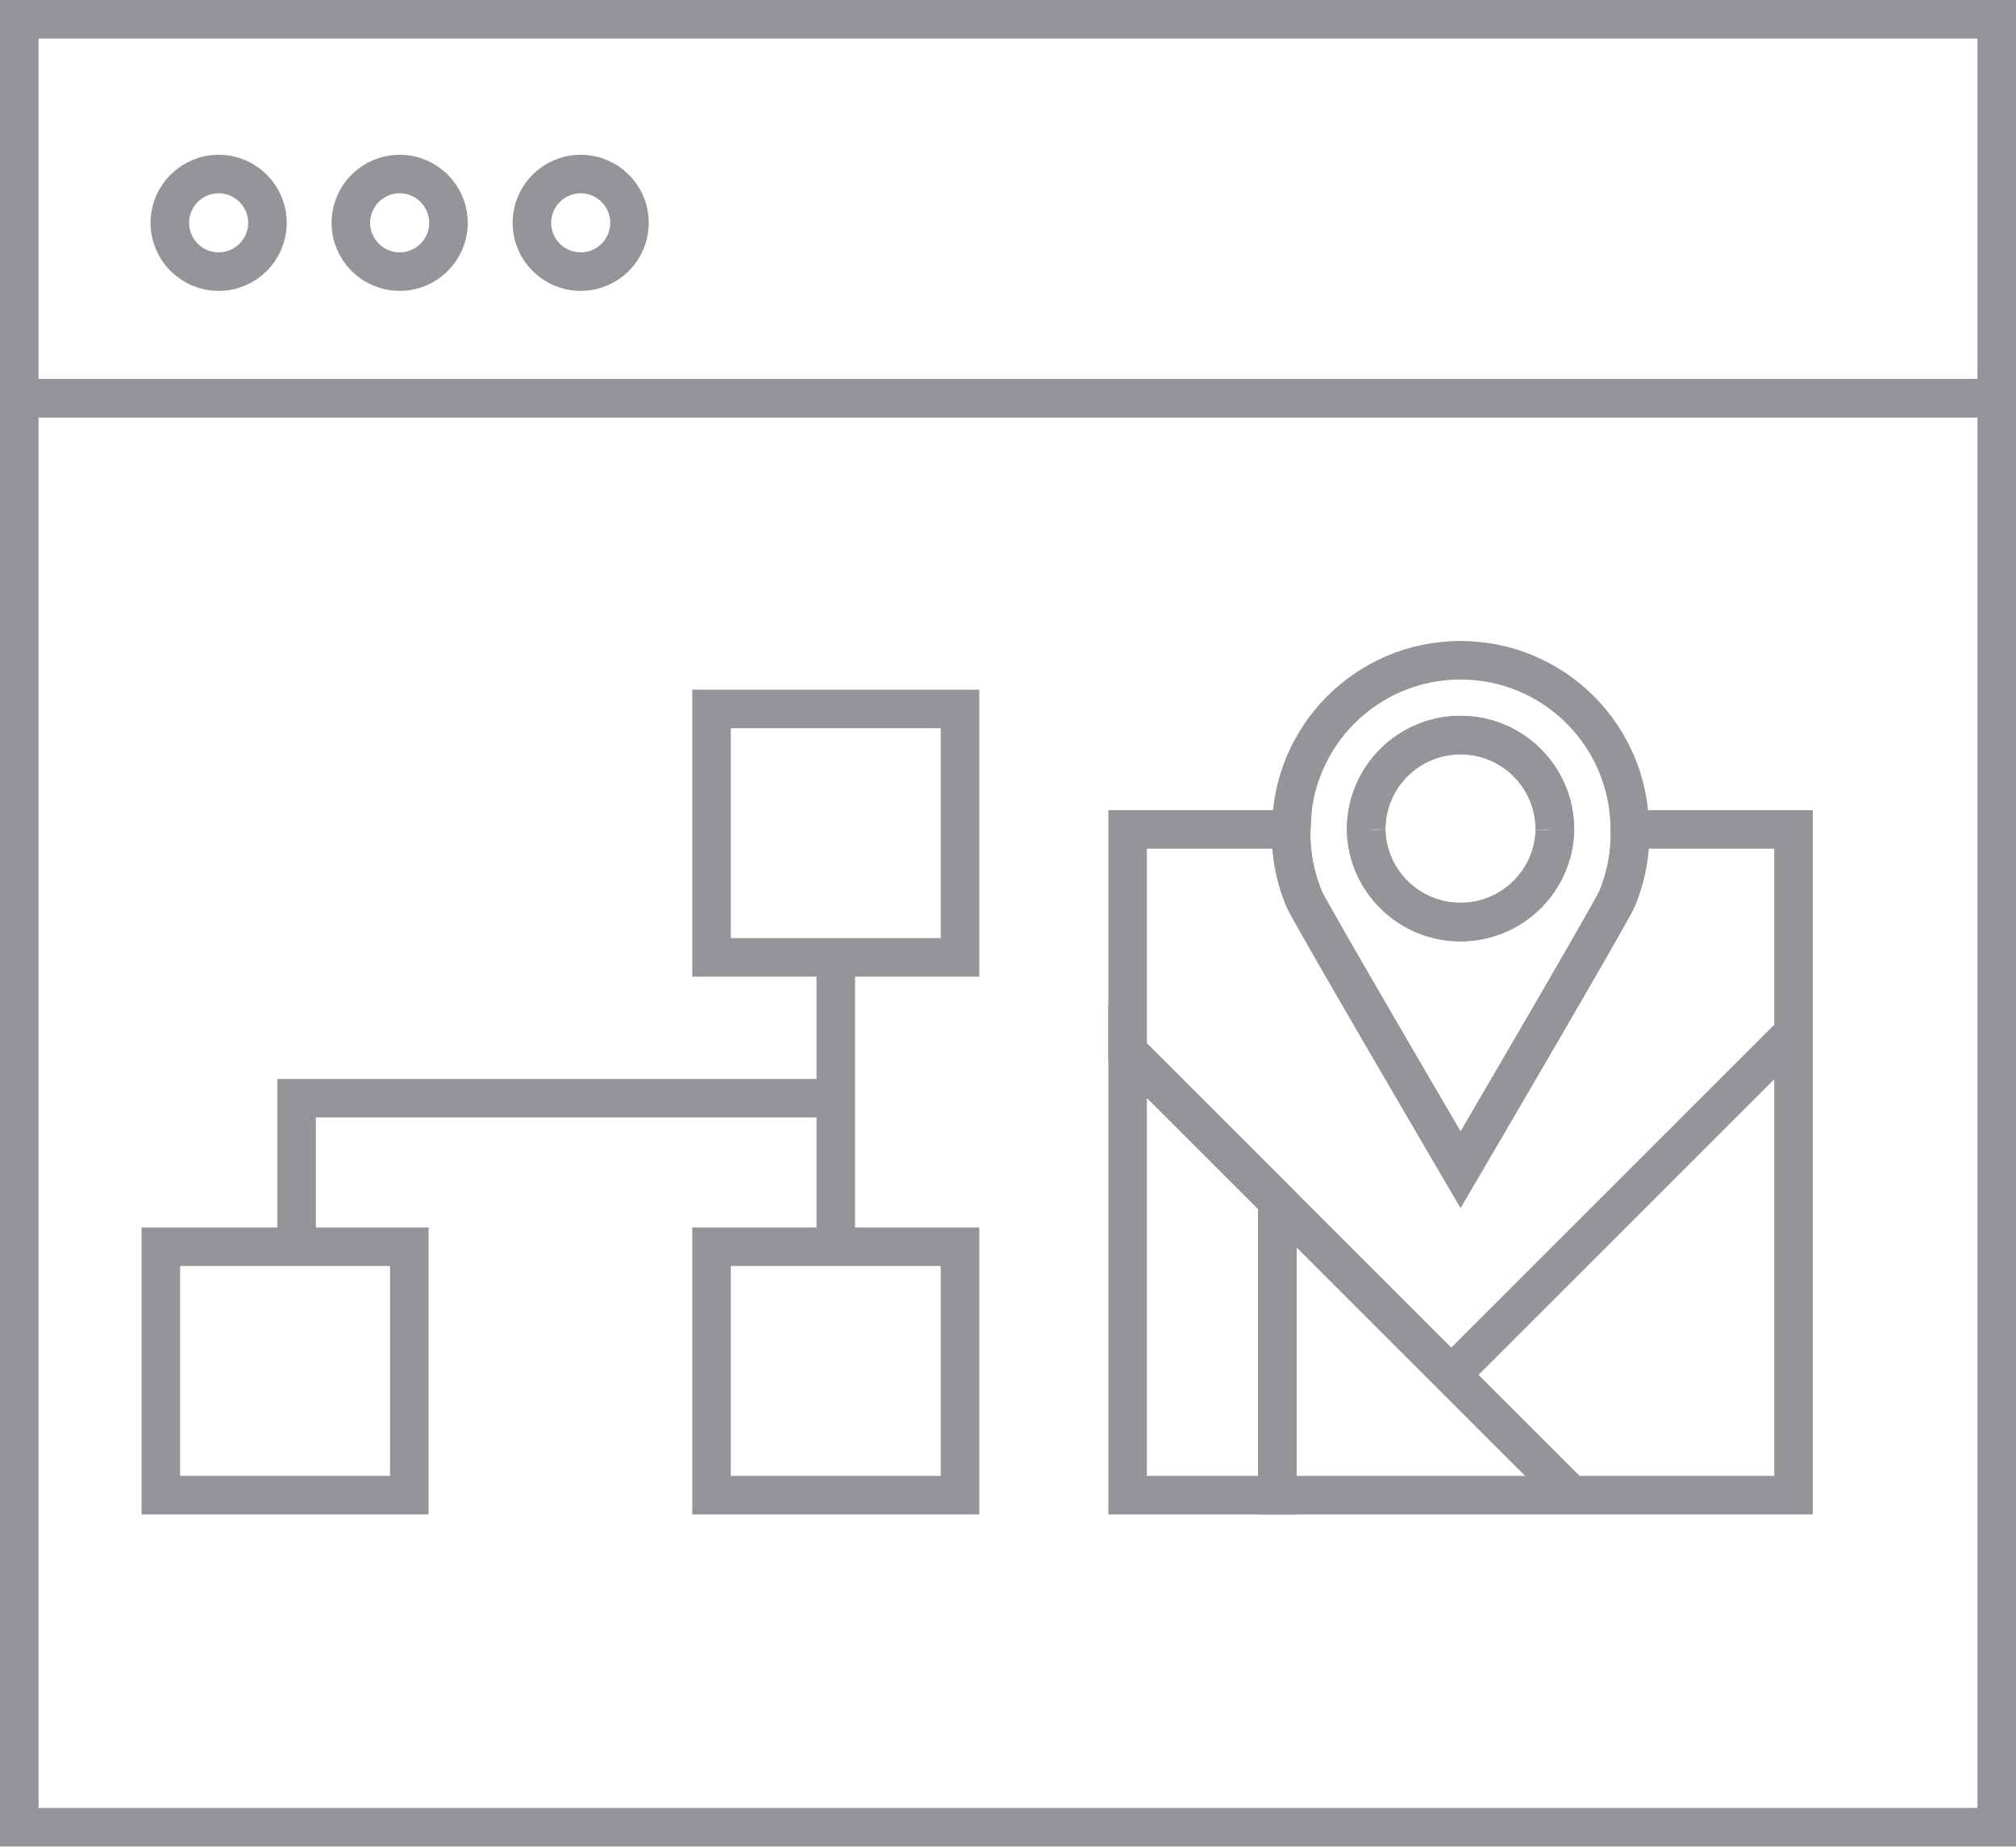
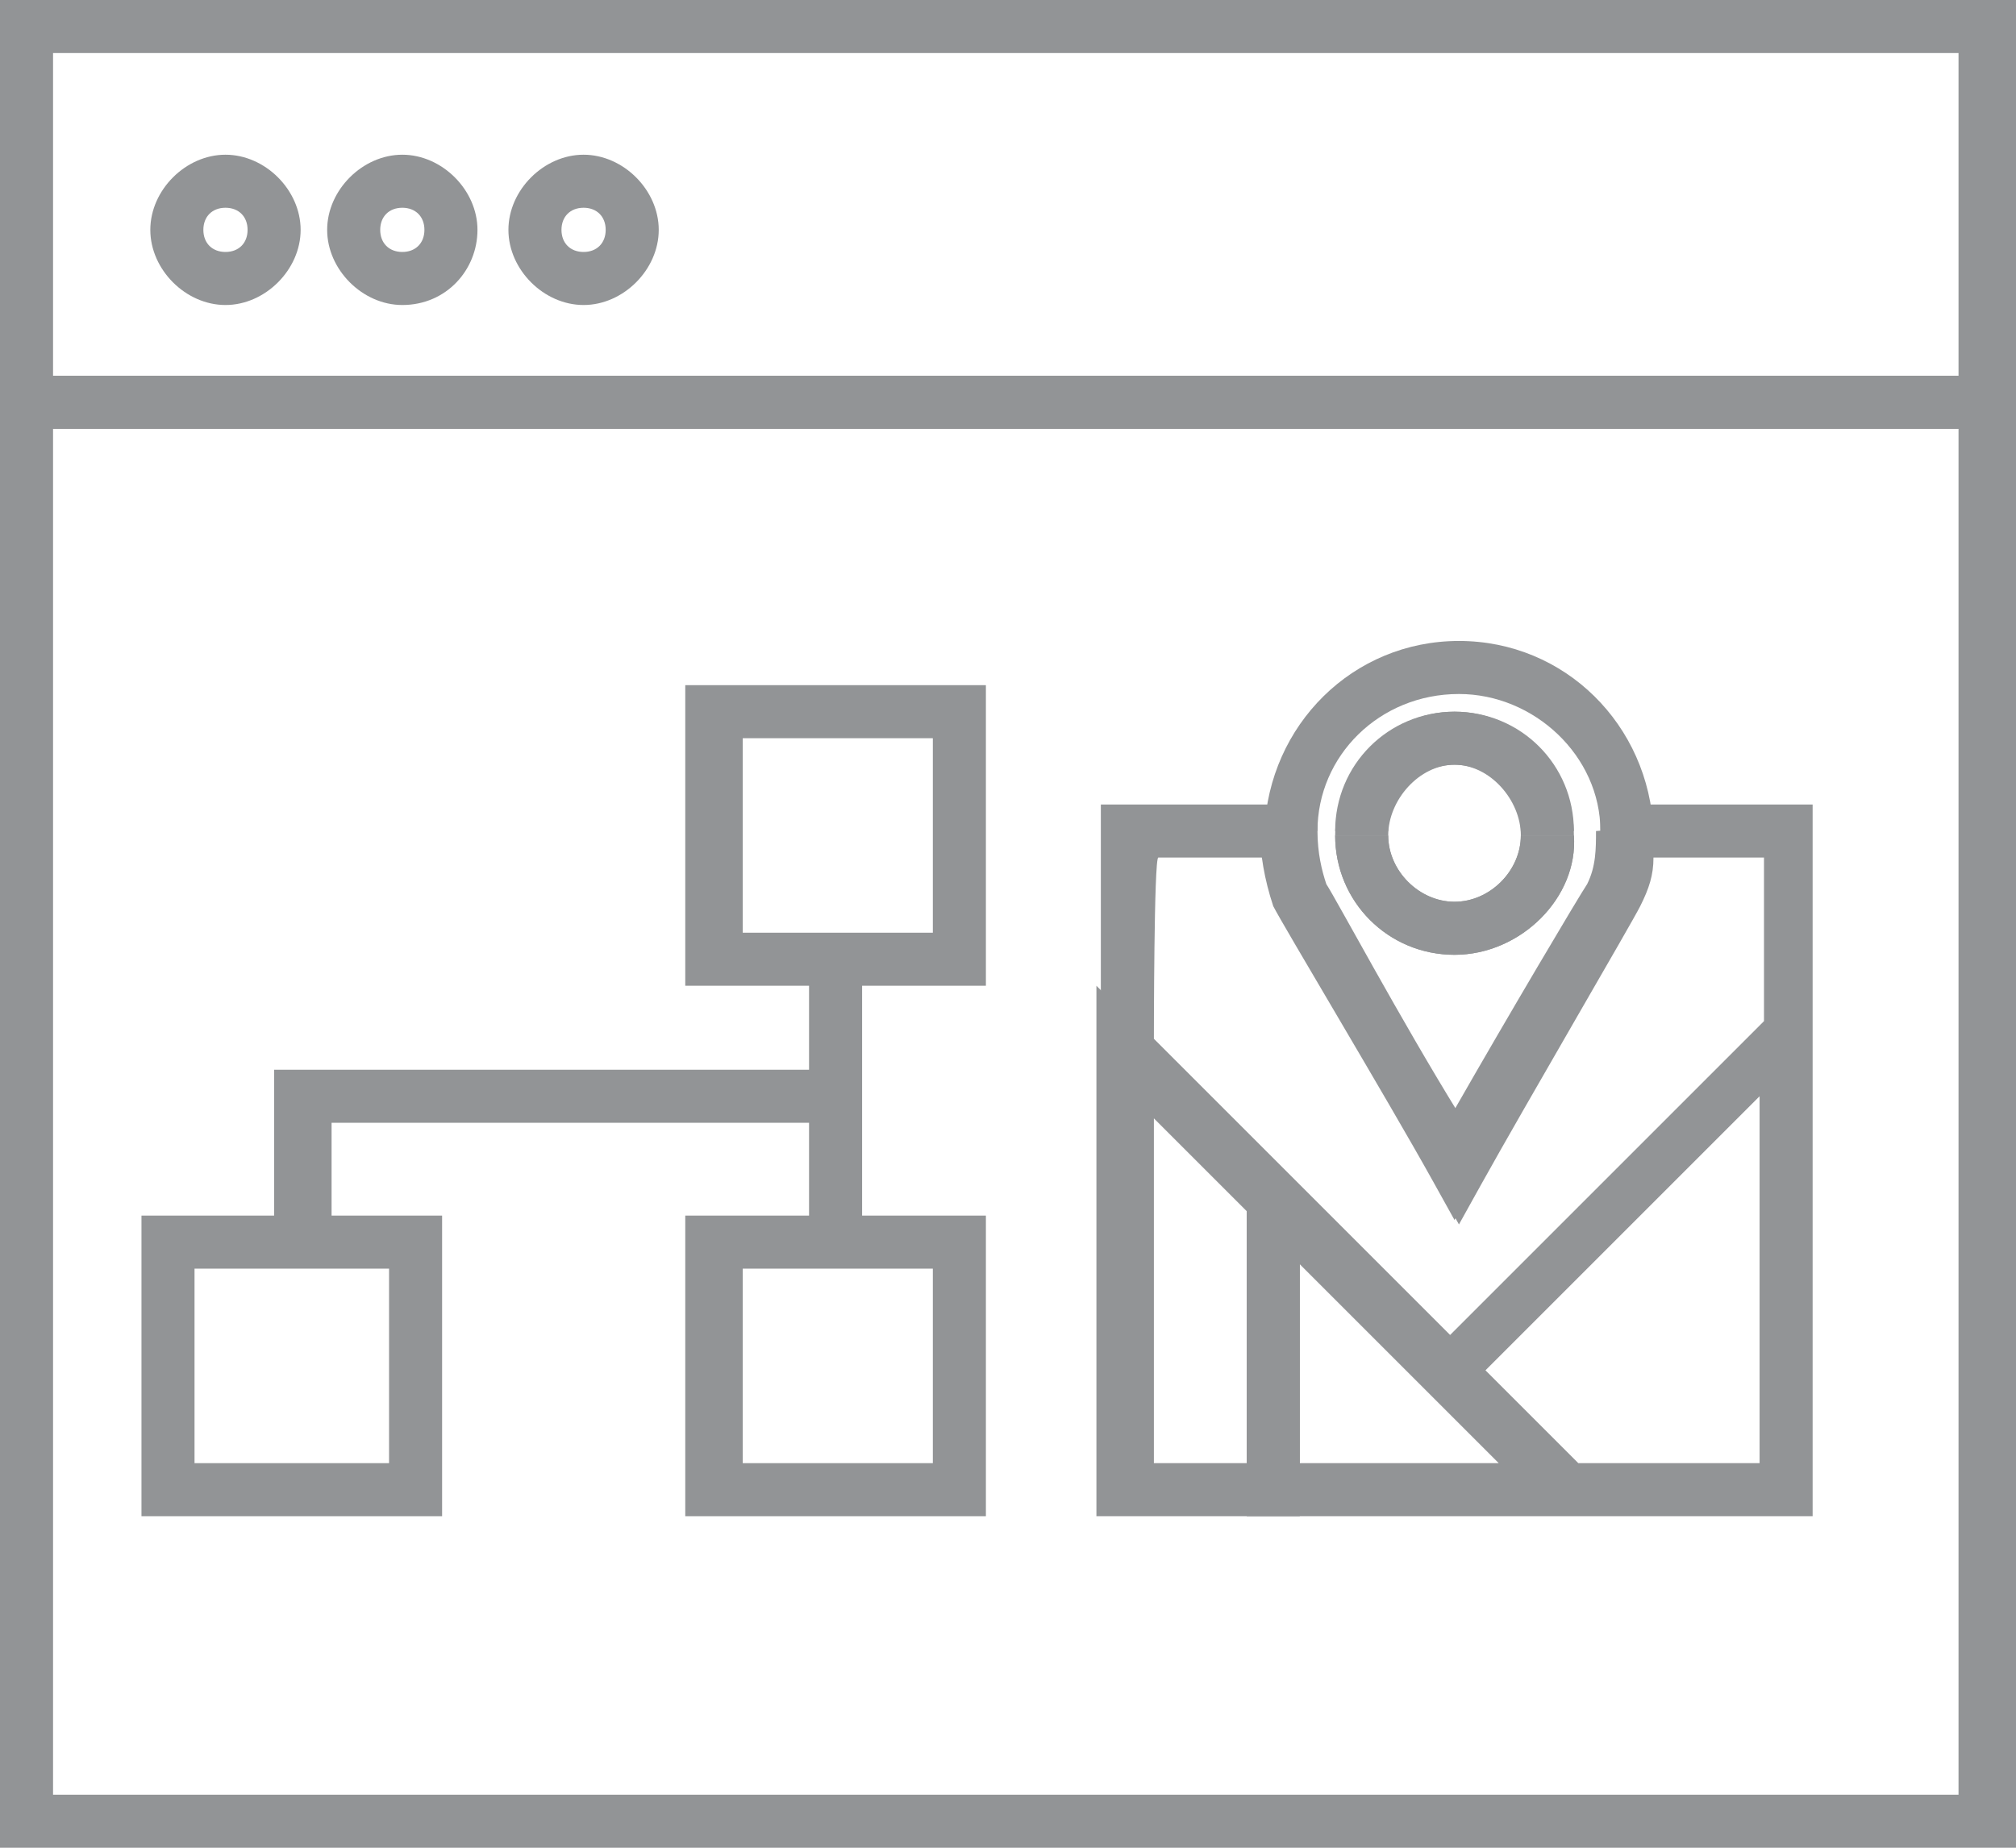
- <svg xmlns="http://www.w3.org/2000/svg" viewBox="0 0 26.149 23.956">
-   <defs>
-     <style>.cls-1{fill:none;stroke:#939598;stroke-miterlimit:10;stroke-width:0.5px;}</style>
-   </defs>
-   <g id="Layer_2" data-name="Layer 2">
-     <g id="Layer_1-2" data-name="Layer 1">
-       <rect class="cls-1" x="0.25" y="0.25" width="25.649" height="4.917" />
-       <rect class="cls-1" x="0.25" y="5.167" width="25.649" height="18.539" />
-       <circle class="cls-1" cx="2.836" cy="2.891" r="0.633" />
-       <circle class="cls-1" cx="5.184" cy="2.891" r="0.633" />
-       <circle class="cls-1" cx="7.532" cy="2.891" r="0.633" />
-       <line class="cls-1" x1="10.841" y1="12.454" x2="10.841" y2="16.208" />
-       <rect class="cls-1" x="9.229" y="9.198" width="3.223" height="3.223" />
-       <rect class="cls-1" x="2.086" y="16.175" width="3.223" height="3.223" />
-       <rect class="cls-1" x="9.229" y="16.175" width="3.223" height="3.223" />
-       <polyline class="cls-1" points="3.847 16.241 3.847 14.248 10.841 14.248" />
-       <polygon class="cls-1" points="14.626 13.64 14.626 19.398 16.568 19.398 16.568 15.582 14.626 13.64" />
-       <path class="cls-1" d="M23.263,10.761H21.139c0.0.019.003.037.003.056a2.19,2.19,0,0,1-.144.782l-.024.061c-.073.176-2.03,3.516-2.03,3.516s-1.957-3.34-2.03-3.516l-.024-.061a2.192,2.192,0,0,1-.144-.782c0-.019.002-.037.003-.056H14.626v2.879l1.943,1.942,2.255,2.255,4.405-4.405-4.405,4.405,1.544,1.544-1.544-1.544-.017.017.017-.017-2.255-2.255v3.816H23.263Z" />
-       <path class="cls-1" d="M17.72,10.761a1.224,1.224,0,0,1,2.448,0" />
-       <path class="cls-1" d="M21.139,10.761a2.195,2.195,0,0,0-4.39,0" />
-       <path class="cls-1" d="M16.75,10.761c-.001.019-.003.037-.003.056a2.192,2.192,0,0,0,.144.782l.024.061c.073.176,2.03,3.516,2.03,3.516s1.957-3.34,2.03-3.516l.024-.061a2.19,2.19,0,0,0,.144-.782c0-.019-.002-.037-.003-.056" />
-       <path class="cls-1" d="M20.168,10.761l.001.012a1.225,1.225,0,0,1-2.449,0l.001-.012" />
-       <path class="cls-1" d="M20.168,10.761a1.224,1.224,0,0,0-2.448,0" />
-       <path class="cls-1" d="M17.72,10.761l-.001.012a1.225,1.225,0,0,0,2.449,0l-.001-.012" />
+ <svg xmlns="http://www.w3.org/2000/svg" version="1.1" id="Layer_1" x="0px" y="0px" viewBox="0 0 45.6 41.8" style="enable-background:new 0 0 45.6 41.8;" xml:space="preserve">
+   <style type="text/css">
+ 	.st0{fill:#929496;}
+ </style>
+   <g>
+     <g>
+       <g>
+         <path class="st0" d="M45.6,9.7H0V0h45.6V9.7z M1.2,8.5h43.1V1.2H1.2V8.5z" />
+       </g>
+       <g>
+         <path class="st0" d="M45.6,41.8H0V8.5h45.6V41.8z M1.2,40.6h43.1V9.7H1.2V40.6z" />
+       </g>
+     </g>
+     <g>
+       <path class="st0" d="M5.1,6.9c-0.9,0-1.7-0.8-1.7-1.7s0.8-1.7,1.7-1.7s1.7,0.8,1.7,1.7S6,6.9,5.1,6.9z M5.1,4.7    c-0.3,0-0.5,0.2-0.5,0.5s0.2,0.5,0.5,0.5s0.5-0.2,0.5-0.5C5.6,4.9,5.4,4.7,5.1,4.7z" />
+     </g>
+     <g>
+       <path class="st0" d="M9.1,6.9c-0.9,0-1.7-0.8-1.7-1.7s0.8-1.7,1.7-1.7s1.7,0.8,1.7,1.7S10.1,6.9,9.1,6.9z M9.1,4.7    c-0.3,0-0.5,0.2-0.5,0.5s0.2,0.5,0.5,0.5s0.5-0.2,0.5-0.5C9.6,4.9,9.4,4.7,9.1,4.7z" />
+     </g>
+     <g>
+       <path class="st0" d="M13.2,6.9c-0.9,0-1.7-0.8-1.7-1.7s0.8-1.7,1.7-1.7s1.7,0.8,1.7,1.7S14.1,6.9,13.2,6.9z M13.2,4.7    c-0.3,0-0.5,0.2-0.5,0.5s0.2,0.5,0.5,0.5s0.5-0.2,0.5-0.5C13.7,4.9,13.5,4.7,13.2,4.7z" />
+     </g>
+     <g>
+       <g>
+         <rect x="18.3" y="21.7" class="st0" width="1.2" height="6.5" />
+       </g>
+       <g>
+         <g>
+           <path class="st0" d="M22.3,22.3h-6.8v-6.8h6.8V22.3z M16.8,21.1h4.3v-4.4h-4.3V21.1z" />
+         </g>
+         <g>
+           <g>
+             <path class="st0" d="M10,34.3H3.2v-6.8H10V34.3z M4.4,33.1h4.4v-4.4H4.4V33.1z" />
+           </g>
+           <g>
+             <path class="st0" d="M22.3,34.3h-6.8v-6.8h6.8V34.3z M16.8,33.1h4.3v-4.4h-4.3V33.1z" />
+           </g>
+         </g>
+         <g>
+           <polygon class="st0" points="7.5,28.3 6.2,28.3 6.2,24.2 18.9,24.2 18.9,25.4 7.5,25.4     " />
+         </g>
+       </g>
+     </g>
+     <g>
+       <g>
+         <path class="st0" d="M29.4,34.3h-4.6v-12l4.6,4.6V34.3z M26.1,33.1h2.1v-5.7l-2.1-2.1V33.1z" />
+       </g>
+       <g>
+         <path class="st0" d="M41,34.3H28.2v-7L24.9,24v-5.8h4.9v0.6c0,0.5,0.1,0.9,0.2,1.2c0.2,0.3,1.7,3.1,3,5.2c1.2-2.1,2.8-4.8,3-5.1     c0.2-0.4,0.2-0.8,0.2-1.2v-0.6l0.6-0.1H41V34.3L41,34.3z M35.7,33.1h4.1v-8.3L33.6,31L35.7,33.1z M29.4,33.1h4.5l-4.5-4.5     C29.4,28.6,29.4,33.1,29.4,33.1z M26.1,23.5l6.7,6.7l7.1-7.1v-3.7h-2.5c0,0.4-0.1,0.7-0.3,1.1s-2.6,4.5-3.6,6.3L33,27.7l-0.5-0.9     c-1-1.8-3.4-5.8-3.5-6.2c-0.2-0.4-0.3-0.8-0.3-1.2h-2.5C26.1,19.4,26.1,23.5,26.1,23.5z" />
+       </g>
+       <g>
+         <path class="st0" d="M34.4,18.8c0-0.8-0.7-1.5-1.5-1.5s-1.5,0.7-1.5,1.5h-1.2c0-1.5,1.2-2.7,2.7-2.7s2.7,1.2,2.7,2.7H34.4z" />
+       </g>
+       <g>
+         <path class="st0" d="M29.8,18.8h-1.2c0.1-2.4,2-4.3,4.4-4.3s4.3,1.9,4.4,4.3h-1.2c0-1.7-1.5-3.1-3.2-3.1     C31.2,15.7,29.8,17.1,29.8,18.8z" />
+       </g>
+       <g>
+         <path class="st0" d="M32.9,27.6l-0.5-0.9c-1-1.8-3.4-5.8-3.6-6.2c-0.2-0.6-0.3-1.2-0.3-1.7l1.2-0.1v0.1c0,0.4,0.1,0.8,0.2,1.1     c0.2,0.3,1.7,3.1,3,5.2c1.2-2.1,2.8-4.8,3-5.1c0.2-0.4,0.2-0.8,0.2-1.2l1.2-0.1c0,0.7-0.1,1.2-0.3,1.7c-0.2,0.4-2.6,4.5-3.6,6.3     L32.9,27.6z" />
+       </g>
+       <g>
+         <path class="st0" d="M32.9,21.6c-1.5,0-2.7-1.2-2.7-2.7h1.2c0,0.8,0.7,1.5,1.5,1.5s1.5-0.7,1.5-1.5h1.2l0,0     C35.7,20.3,34.4,21.6,32.9,21.6z" />
+       </g>
+       <g>
+         <path class="st0" d="M34.4,18.9c0-0.8-0.7-1.6-1.5-1.6s-1.5,0.8-1.5,1.6h-1.2c0-1.5,1.2-2.8,2.7-2.8s2.7,1.3,2.7,2.8L34.4,18.9z" />
+       </g>
+       <g>
+         <path class="st0" d="M32.9,21.6c-1.5,0-2.7-1.2-2.7-2.7h1.2l0,0c0,0.8,0.7,1.5,1.5,1.5s1.5-0.7,1.5-1.5h1.2     C35.7,20.3,34.4,21.6,32.9,21.6z" />
+       </g>
    </g>
  </g>
</svg>
